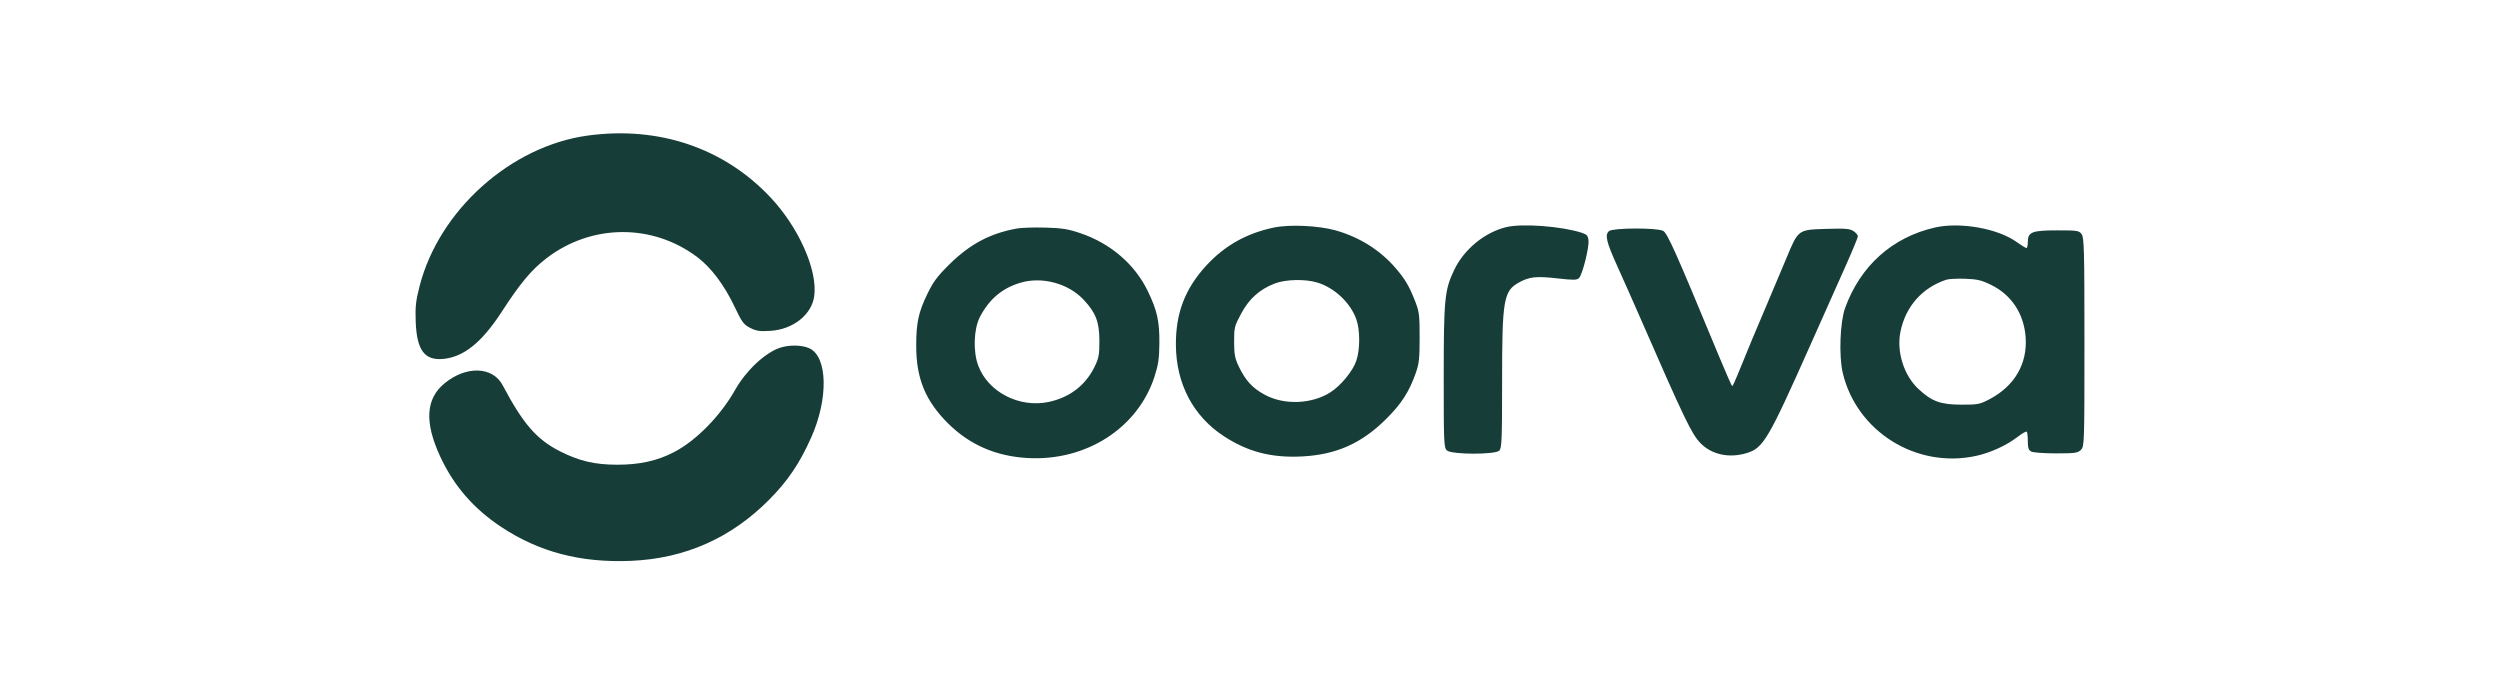
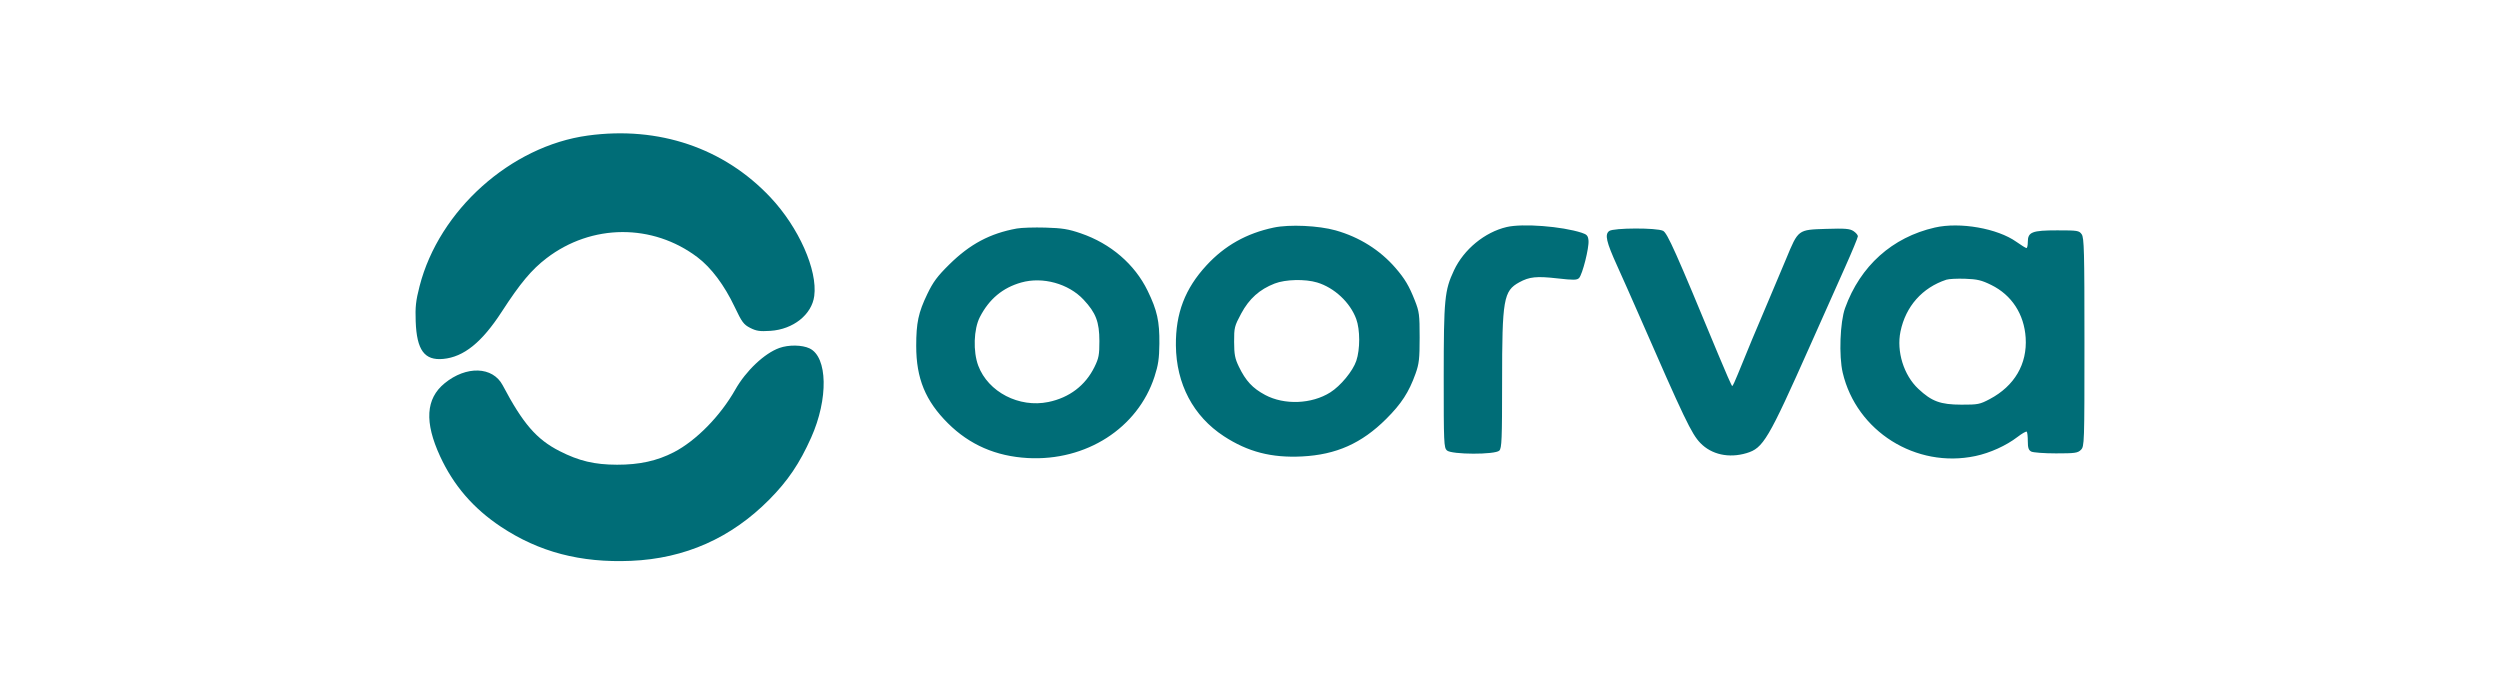
<svg xmlns="http://www.w3.org/2000/svg" width="1440" height="400" viewBox="0 0 1440 400">
-   <path data-role="symbol" fill="#173D39" fill-rule="evenodd" transform="translate(206.5816 43.9848) scale(1.01955)" d="M 129.500 33.436 C 85.969 39.358, 45.453 75.610, 34.432 118.500 C 32.302 126.790, 31.925 130.210, 32.228 138.500 C 32.819 154.671, 37.186 160.619, 47.745 159.635 C 59.365 158.551, 69.590 150.319, 80.829 133 C 91.357 116.775, 97.667 109.233, 106.146 102.739 C 131.624 83.224, 166.153 83.032, 191.500 102.265 C 199.241 108.138, 206.629 118.016, 212.427 130.242 C 216.520 138.874, 217.521 140.225, 221.217 142.111 C 224.683 143.879, 226.612 144.160, 232.642 143.773 C 245.506 142.947, 255.999 134.606, 257.393 124.096 C 259.339 109.426, 248.627 85.314, 232.610 68.310 C 206.352 40.435, 169.553 27.988, 129.500 33.436 M 237.698 153.444 C 229.267 156.451, 218.799 166.344, 212.770 177 C 204.361 191.865, 190.662 205.823, 178.091 212.333 C 168.648 217.222, 158.595 219.437, 146 219.403 C 133.202 219.368, 124.523 217.309, 113.500 211.693 C 100.480 205.059, 92.824 196.199, 81.363 174.500 C 75.743 163.859, 60.803 163.365, 48.539 173.415 C 37.919 182.116, 37.106 195.329, 46.003 214.619 C 53.618 231.131, 64.771 244.063, 80.313 254.405 C 101.854 268.737, 125.396 274.914, 153.901 273.711 C 184.334 272.427, 210.455 260.847, 232 239.089 C 242.509 228.476, 249.099 218.718, 255.656 204.060 C 265.428 182.213, 264.995 158.547, 254.734 153.678 C 250.512 151.674, 242.950 151.570, 237.698 153.444" />
-   <path data-role="wordmark" fill="#173D39" fill-rule="evenodd" transform="translate(206.5816 43.9848) scale(1.01955)" d="M 517 85.424 C 501.611 88.679, 489.336 95.568, 479.021 106.739 C 466.843 119.927, 461.533 133.808, 461.705 152 C 461.911 173.801, 471.533 192.010, 488.809 203.295 C 502.361 212.148, 515.699 215.603, 532.954 214.731 C 552.284 213.754, 566.667 207.341, 580.538 193.513 C 589.117 184.962, 593.350 178.434, 597.084 168 C 599.099 162.371, 599.411 159.623, 599.412 147.500 C 599.413 134.623, 599.195 132.946, 596.694 126.598 C 593.460 118.389, 591.043 114.326, 585.758 108.220 C 577.006 98.108, 565.366 90.803, 551.984 87.023 C 542.343 84.300, 525.875 83.547, 517 85.424 M 648.585 85.119 C 636.197 88.025, 624.371 97.745, 618.818 109.588 C 613.498 120.933, 613.036 125.709, 613.017 169.595 C 613.001 207.181, 613.114 209.794, 614.829 211.345 C 617.457 213.724, 642.064 213.793, 644.429 211.429 C 645.801 210.056, 646 205.126, 646 172.478 C 646 125.883, 646.807 121.213, 655.701 116.343 C 661.418 113.213, 665.448 112.801, 677.287 114.137 C 686.455 115.171, 688.286 115.139, 689.478 113.927 C 691.378 111.996, 695.205 96.814, 694.814 92.760 C 694.551 90.028, 693.934 89.316, 691 88.364 C 679.714 84.700, 657.590 83.007, 648.585 85.119 M 890.500 85.406 C 866.400 90.911, 848.368 107.083, 839.764 130.908 C 836.912 138.807, 836.209 157.948, 838.424 167.400 C 846.184 200.516, 879.789 221.624, 913.412 214.501 C 921.688 212.748, 930.792 208.618, 937.159 203.729 C 939.722 201.762, 942.084 200.418, 942.409 200.743 C 942.734 201.067, 943 203.493, 943 206.131 C 943 209.852, 943.434 211.162, 944.934 211.965 C 945.998 212.534, 952.298 213, 958.934 213 C 969.667 213, 971.221 212.779, 973 211 C 974.955 209.045, 975 207.667, 975 150.223 C 975 98.643, 974.809 91.173, 973.443 89.223 C 971.979 87.132, 971.161 87, 959.666 87 C 945.379 87, 943 87.936, 943 93.557 C 943 95.451, 942.661 97, 942.247 97 C 941.833 97, 939.265 95.415, 936.540 93.478 C 925.856 85.882, 904.674 82.168, 890.500 85.406 M 371.831 85.959 C 356.661 88.727, 345.372 94.739, 333.671 106.285 C 326.917 112.948, 324.571 116.106, 321.254 123 C 316.220 133.464, 315 139.189, 315 152.339 C 315 170.674, 320.206 183.343, 332.946 196.011 C 345.151 208.146, 360.046 214.632, 378 215.630 C 410.999 217.465, 440.178 198.727, 449.630 169.631 C 451.750 163.102, 452.291 159.432, 452.376 151 C 452.503 138.394, 451.130 132.214, 445.739 121.128 C 438.454 106.145, 424.868 94.467, 408 88.687 C 400.963 86.276, 397.520 85.717, 388 85.441 C 381.675 85.257, 374.399 85.491, 371.831 85.959 M 706.536 87.350 C 703.885 89.288, 704.824 93.422, 711.008 107.045 C 713.868 113.345, 719.255 125.475, 722.979 134 C 749.095 193.788, 753.003 201.950, 758 207.133 C 764.312 213.680, 774.137 215.837, 784.078 212.859 C 793.558 210.018, 796.237 205.486, 820.056 152 C 826.791 136.875, 835.609 117.107, 839.651 108.071 C 843.693 99.034, 847 91.057, 847 90.344 C 847 89.630, 845.873 88.308, 844.495 87.405 C 842.406 86.036, 839.832 85.831, 828.981 86.169 C 813.103 86.664, 813.346 86.482, 806.505 103 C 803.885 109.325, 799.712 119.225, 797.230 125 C 791.253 138.908, 782.511 159.859, 779.184 168.250 C 777.712 171.963, 776.281 174.991, 776.004 174.979 C 775.727 174.968, 772.125 166.804, 768 156.837 C 744.125 99.148, 739.372 88.505, 736.931 87.265 C 733.420 85.481, 708.998 85.549, 706.536 87.350 M 897 114.877 C 883.392 119.347, 874.007 129.932, 871.075 144.117 C 868.739 155.413, 872.906 168.832, 881.140 176.534 C 888.767 183.668, 893.596 185.440, 905.500 185.473 C 914.838 185.498, 915.897 185.290, 921.500 182.321 C 935.493 174.906, 942.745 162.515, 941.792 147.653 C 940.937 134.334, 933.895 123.535, 922.363 117.858 C 916.884 115.161, 914.471 114.584, 907.655 114.344 C 903.170 114.186, 898.375 114.426, 897 114.877 M 374.333 116.461 C 363.843 119.417, 356.187 125.815, 350.954 136 C 347.462 142.796, 347.048 155.484, 350.058 163.469 C 355.666 178.349, 373.135 187.386, 389.684 183.968 C 401.529 181.521, 410.574 174.641, 415.719 164.164 C 418.140 159.232, 418.498 157.336, 418.485 149.500 C 418.467 138.711, 416.511 133.599, 409.555 126.162 C 401.053 117.073, 386.442 113.048, 374.333 116.461 M 517.500 117.044 C 508.977 120.350, 503.097 125.624, 498.599 133.994 C 494.786 141.088, 494.573 141.941, 494.601 149.994 C 494.627 157.107, 495.065 159.401, 497.282 164 C 501.143 172.013, 505.045 176.212, 512.150 179.999 C 523 185.782, 538.431 185.172, 548.931 178.544 C 554.796 174.841, 561.668 166.507, 563.625 160.720 C 565.822 154.227, 565.806 143.111, 563.590 137.075 C 560.154 127.716, 551.219 119.375, 541.495 116.448 C 534.688 114.400, 523.607 114.675, 517.500 117.044" />
+   <path data-role="symbol" fill="#006D77" fill-rule="evenodd" transform="translate(206.5816 43.9848) scale(1.01955)" d="M 129.500 33.436 C 85.969 39.358, 45.453 75.610, 34.432 118.500 C 32.302 126.790, 31.925 130.210, 32.228 138.500 C 32.819 154.671, 37.186 160.619, 47.745 159.635 C 59.365 158.551, 69.590 150.319, 80.829 133 C 91.357 116.775, 97.667 109.233, 106.146 102.739 C 131.624 83.224, 166.153 83.032, 191.500 102.265 C 199.241 108.138, 206.629 118.016, 212.427 130.242 C 216.520 138.874, 217.521 140.225, 221.217 142.111 C 224.683 143.879, 226.612 144.160, 232.642 143.773 C 245.506 142.947, 255.999 134.606, 257.393 124.096 C 259.339 109.426, 248.627 85.314, 232.610 68.310 C 206.352 40.435, 169.553 27.988, 129.500 33.436 M 237.698 153.444 C 229.267 156.451, 218.799 166.344, 212.770 177 C 204.361 191.865, 190.662 205.823, 178.091 212.333 C 168.648 217.222, 158.595 219.437, 146 219.403 C 133.202 219.368, 124.523 217.309, 113.500 211.693 C 100.480 205.059, 92.824 196.199, 81.363 174.500 C 75.743 163.859, 60.803 163.365, 48.539 173.415 C 37.919 182.116, 37.106 195.329, 46.003 214.619 C 53.618 231.131, 64.771 244.063, 80.313 254.405 C 101.854 268.737, 125.396 274.914, 153.901 273.711 C 184.334 272.427, 210.455 260.847, 232 239.089 C 242.509 228.476, 249.099 218.718, 255.656 204.060 C 265.428 182.213, 264.995 158.547, 254.734 153.678 C 250.512 151.674, 242.950 151.570, 237.698 153.444" />
+   <path data-role="wordmark" fill="#006D77" fill-rule="evenodd" transform="translate(206.5816 43.9848) scale(1.01955)" d="M 517 85.424 C 501.611 88.679, 489.336 95.568, 479.021 106.739 C 466.843 119.927, 461.533 133.808, 461.705 152 C 461.911 173.801, 471.533 192.010, 488.809 203.295 C 502.361 212.148, 515.699 215.603, 532.954 214.731 C 552.284 213.754, 566.667 207.341, 580.538 193.513 C 589.117 184.962, 593.350 178.434, 597.084 168 C 599.099 162.371, 599.411 159.623, 599.412 147.500 C 599.413 134.623, 599.195 132.946, 596.694 126.598 C 593.460 118.389, 591.043 114.326, 585.758 108.220 C 577.006 98.108, 565.366 90.803, 551.984 87.023 C 542.343 84.300, 525.875 83.547, 517 85.424 M 648.585 85.119 C 636.197 88.025, 624.371 97.745, 618.818 109.588 C 613.498 120.933, 613.036 125.709, 613.017 169.595 C 613.001 207.181, 613.114 209.794, 614.829 211.345 C 617.457 213.724, 642.064 213.793, 644.429 211.429 C 645.801 210.056, 646 205.126, 646 172.478 C 646 125.883, 646.807 121.213, 655.701 116.343 C 661.418 113.213, 665.448 112.801, 677.287 114.137 C 686.455 115.171, 688.286 115.139, 689.478 113.927 C 691.378 111.996, 695.205 96.814, 694.814 92.760 C 694.551 90.028, 693.934 89.316, 691 88.364 C 679.714 84.700, 657.590 83.007, 648.585 85.119 M 890.500 85.406 C 866.400 90.911, 848.368 107.083, 839.764 130.908 C 836.912 138.807, 836.209 157.948, 838.424 167.400 C 846.184 200.516, 879.789 221.624, 913.412 214.501 C 921.688 212.748, 930.792 208.618, 937.159 203.729 C 939.722 201.762, 942.084 200.418, 942.409 200.743 C 942.734 201.067, 943 203.493, 943 206.131 C 943 209.852, 943.434 211.162, 944.934 211.965 C 945.998 212.534, 952.298 213, 958.934 213 C 969.667 213, 971.221 212.779, 973 211 C 974.955 209.045, 975 207.667, 975 150.223 C 975 98.643, 974.809 91.173, 973.443 89.223 C 971.979 87.132, 971.161 87, 959.666 87 C 945.379 87, 943 87.936, 943 93.557 C 943 95.451, 942.661 97, 942.247 97 C 941.833 97, 939.265 95.415, 936.540 93.478 C 925.856 85.882, 904.674 82.168, 890.500 85.406 M 371.831 85.959 C 356.661 88.727, 345.372 94.739, 333.671 106.285 C 326.917 112.948, 324.571 116.106, 321.254 123 C 316.220 133.464, 315 139.189, 315 152.339 C 315 170.674, 320.206 183.343, 332.946 196.011 C 345.151 208.146, 360.046 214.632, 378 215.630 C 410.999 217.465, 440.178 198.727, 449.630 169.631 C 451.750 163.102, 452.291 159.432, 452.376 151 C 452.503 138.394, 451.130 132.214, 445.739 121.128 C 438.454 106.145, 424.868 94.467, 408 88.687 C 400.963 86.276, 397.520 85.717, 388 85.441 C 381.675 85.257, 374.399 85.491, 371.831 85.959 M 706.536 87.350 C 703.885 89.288, 704.824 93.422, 711.008 107.045 C 713.868 113.345, 719.255 125.475, 722.979 134 C 749.095 193.788, 753.003 201.950, 758 207.133 C 764.312 213.680, 774.137 215.837, 784.078 212.859 C 793.558 210.018, 796.237 205.486, 820.056 152 C 826.791 136.875, 835.609 117.107, 839.651 108.071 C 843.693 99.034, 847 91.057, 847 90.344 C 847 89.630, 845.873 88.308, 844.495 87.405 C 842.406 86.036, 839.832 85.831, 828.981 86.169 C 813.103 86.664, 813.346 86.482, 806.505 103 C 803.885 109.325, 799.712 119.225, 797.230 125 C 791.253 138.908, 782.511 159.859, 779.184 168.250 C 777.712 171.963, 776.281 174.991, 776.004 174.979 C 775.727 174.968, 772.125 166.804, 768 156.837 C 744.125 99.148, 739.372 88.505, 736.931 87.265 C 733.420 85.481, 708.998 85.549, 706.536 87.350 M 897 114.877 C 883.392 119.347, 874.007 129.932, 871.075 144.117 C 868.739 155.413, 872.906 168.832, 881.140 176.534 C 888.767 183.668, 893.596 185.440, 905.500 185.473 C 914.838 185.498, 915.897 185.290, 921.500 182.321 C 935.493 174.906, 942.745 162.515, 941.792 147.653 C 940.937 134.334, 933.895 123.535, 922.363 117.858 C 916.884 115.161, 914.471 114.584, 907.655 114.344 C 903.170 114.186, 898.375 114.426, 897 114.877 M 374.333 116.461 C 363.843 119.417, 356.187 125.815, 350.954 136 C 347.462 142.796, 347.048 155.484, 350.058 163.469 C 355.666 178.349, 373.135 187.386, 389.684 183.968 C 401.529 181.521, 410.574 174.641, 415.719 164.164 C 418.140 159.232, 418.498 157.336, 418.485 149.500 C 418.467 138.711, 416.511 133.599, 409.555 126.162 C 401.053 117.073, 386.442 113.048, 374.333 116.461 M 517.500 117.044 C 508.977 120.350, 503.097 125.624, 498.599 133.994 C 494.786 141.088, 494.573 141.941, 494.601 149.994 C 494.627 157.107, 495.065 159.401, 497.282 164 C 501.143 172.013, 505.045 176.212, 512.150 179.999 C 523 185.782, 538.431 185.172, 548.931 178.544 C 554.796 174.841, 561.668 166.507, 563.625 160.720 C 565.822 154.227, 565.806 143.111, 563.590 137.075 C 560.154 127.716, 551.219 119.375, 541.495 116.448 C 534.688 114.400, 523.607 114.675, 517.500 117.044" />
</svg>
